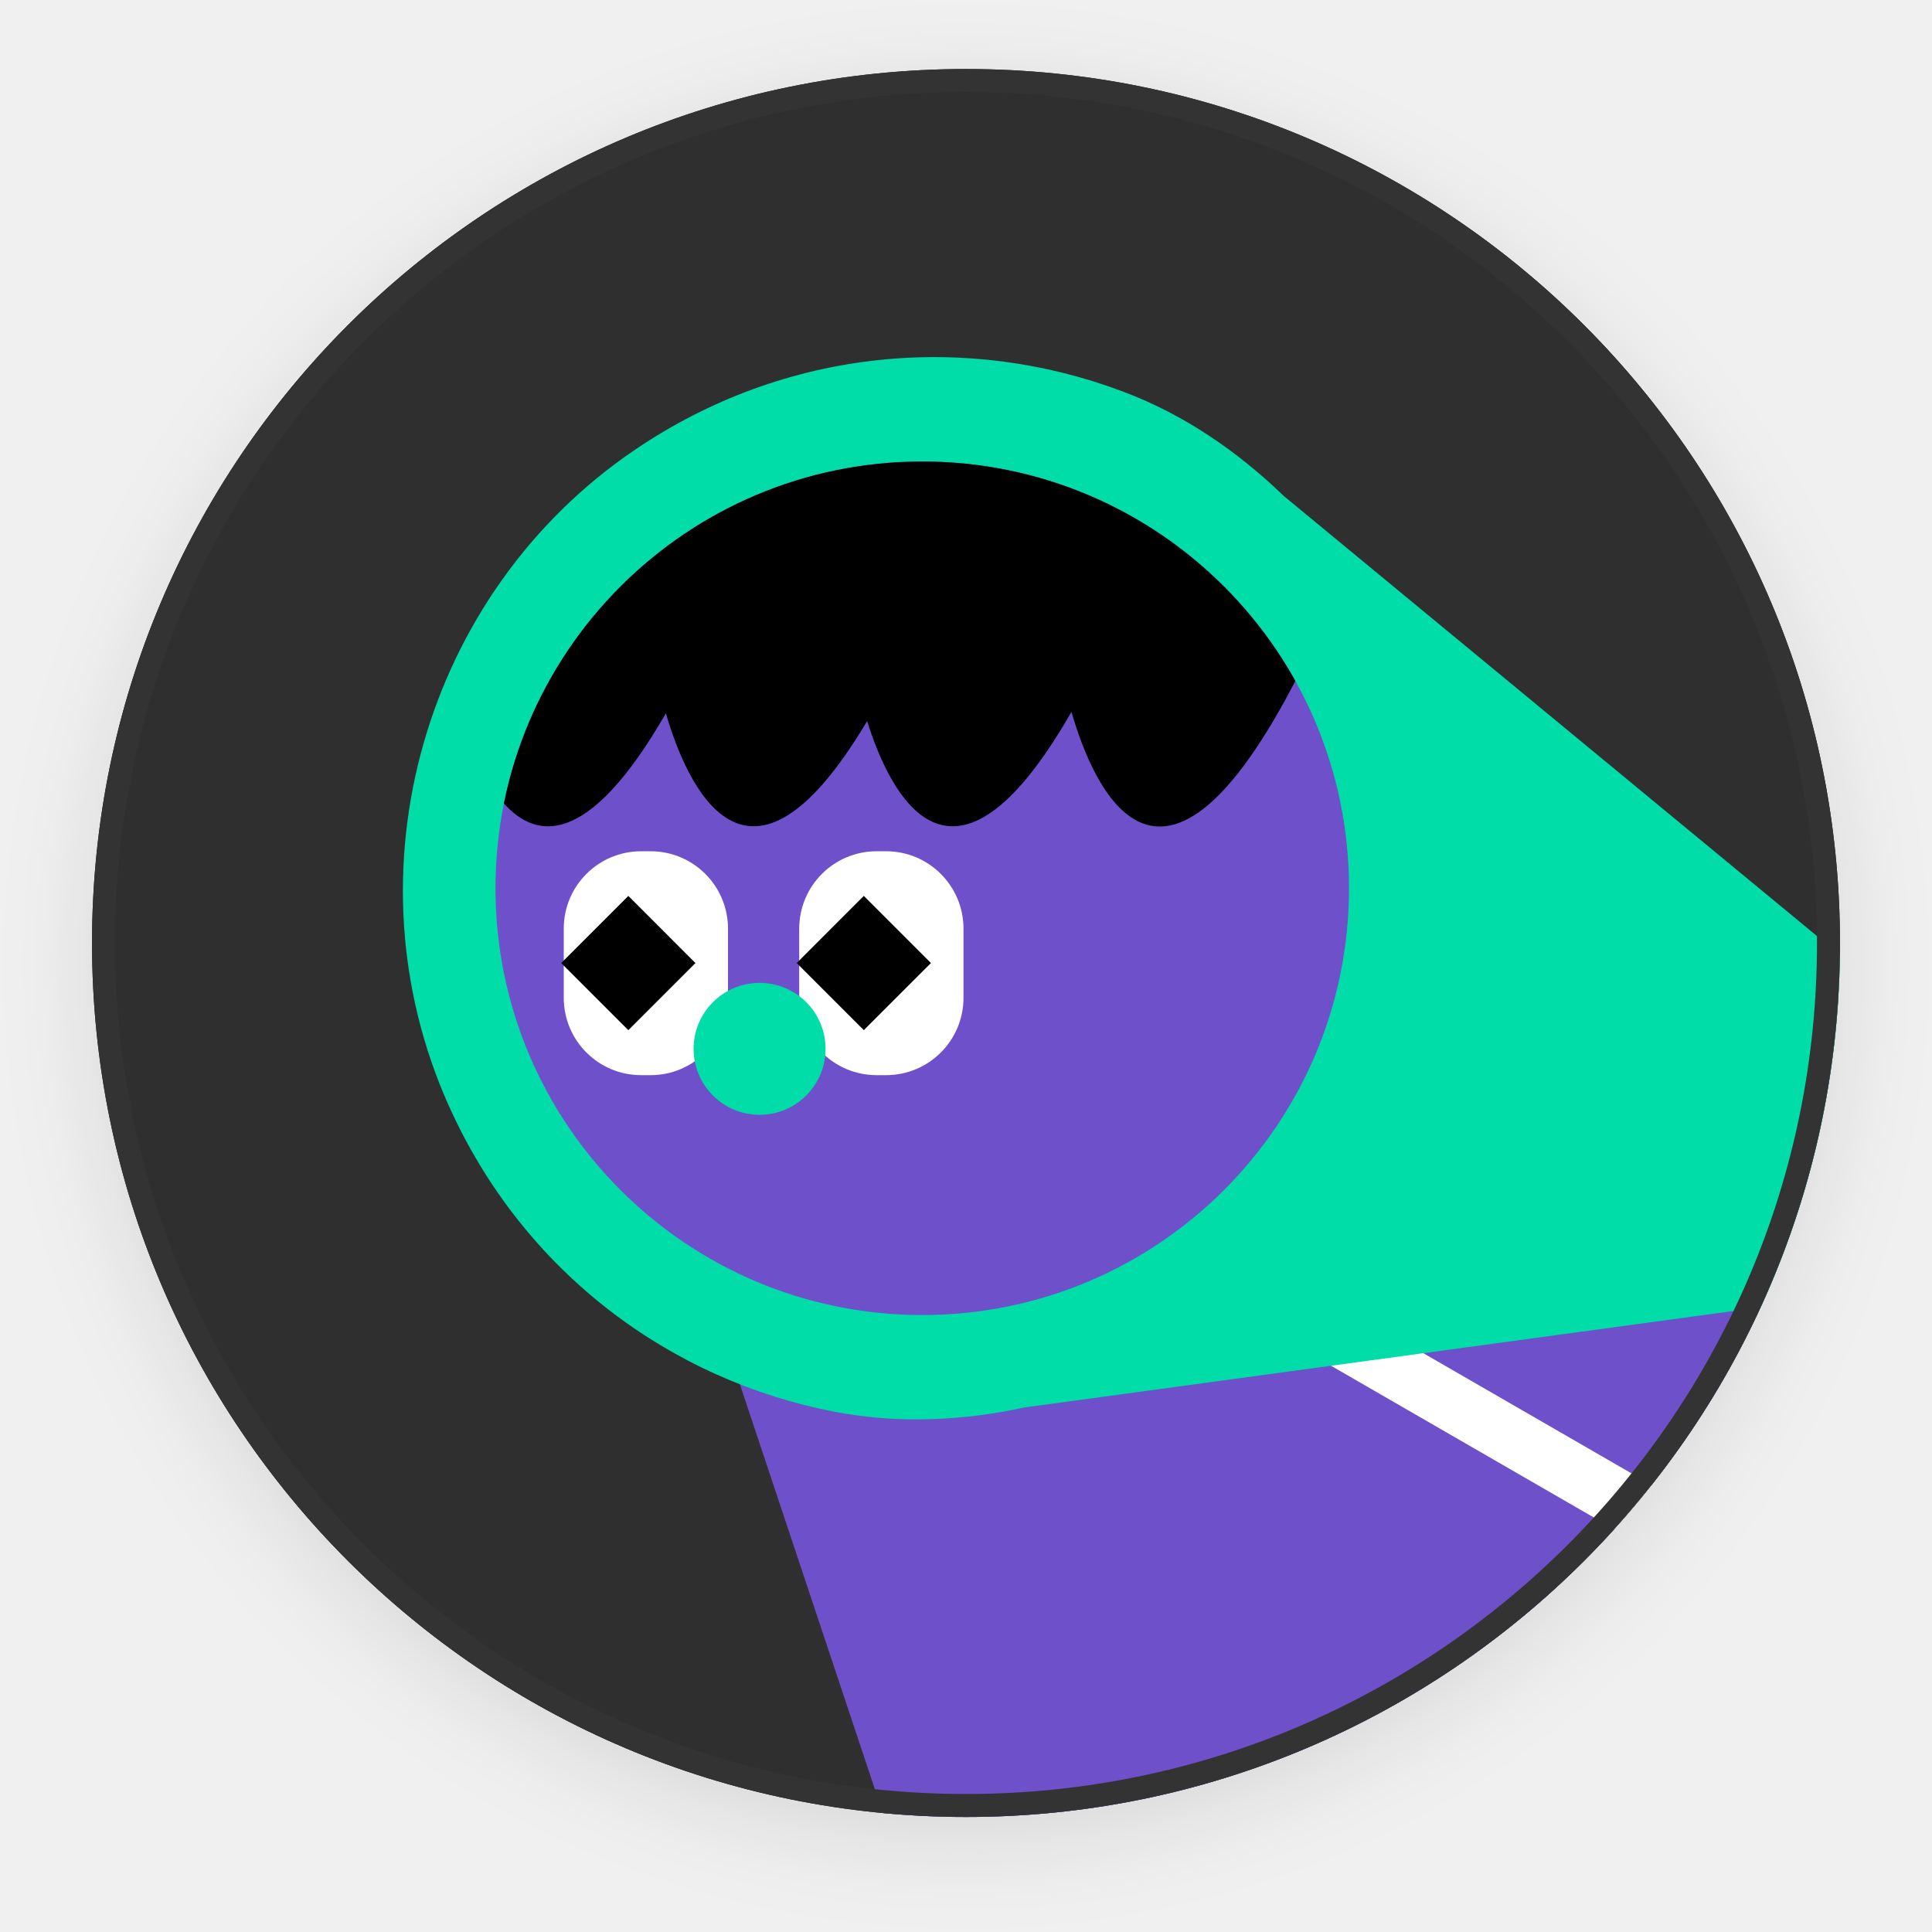
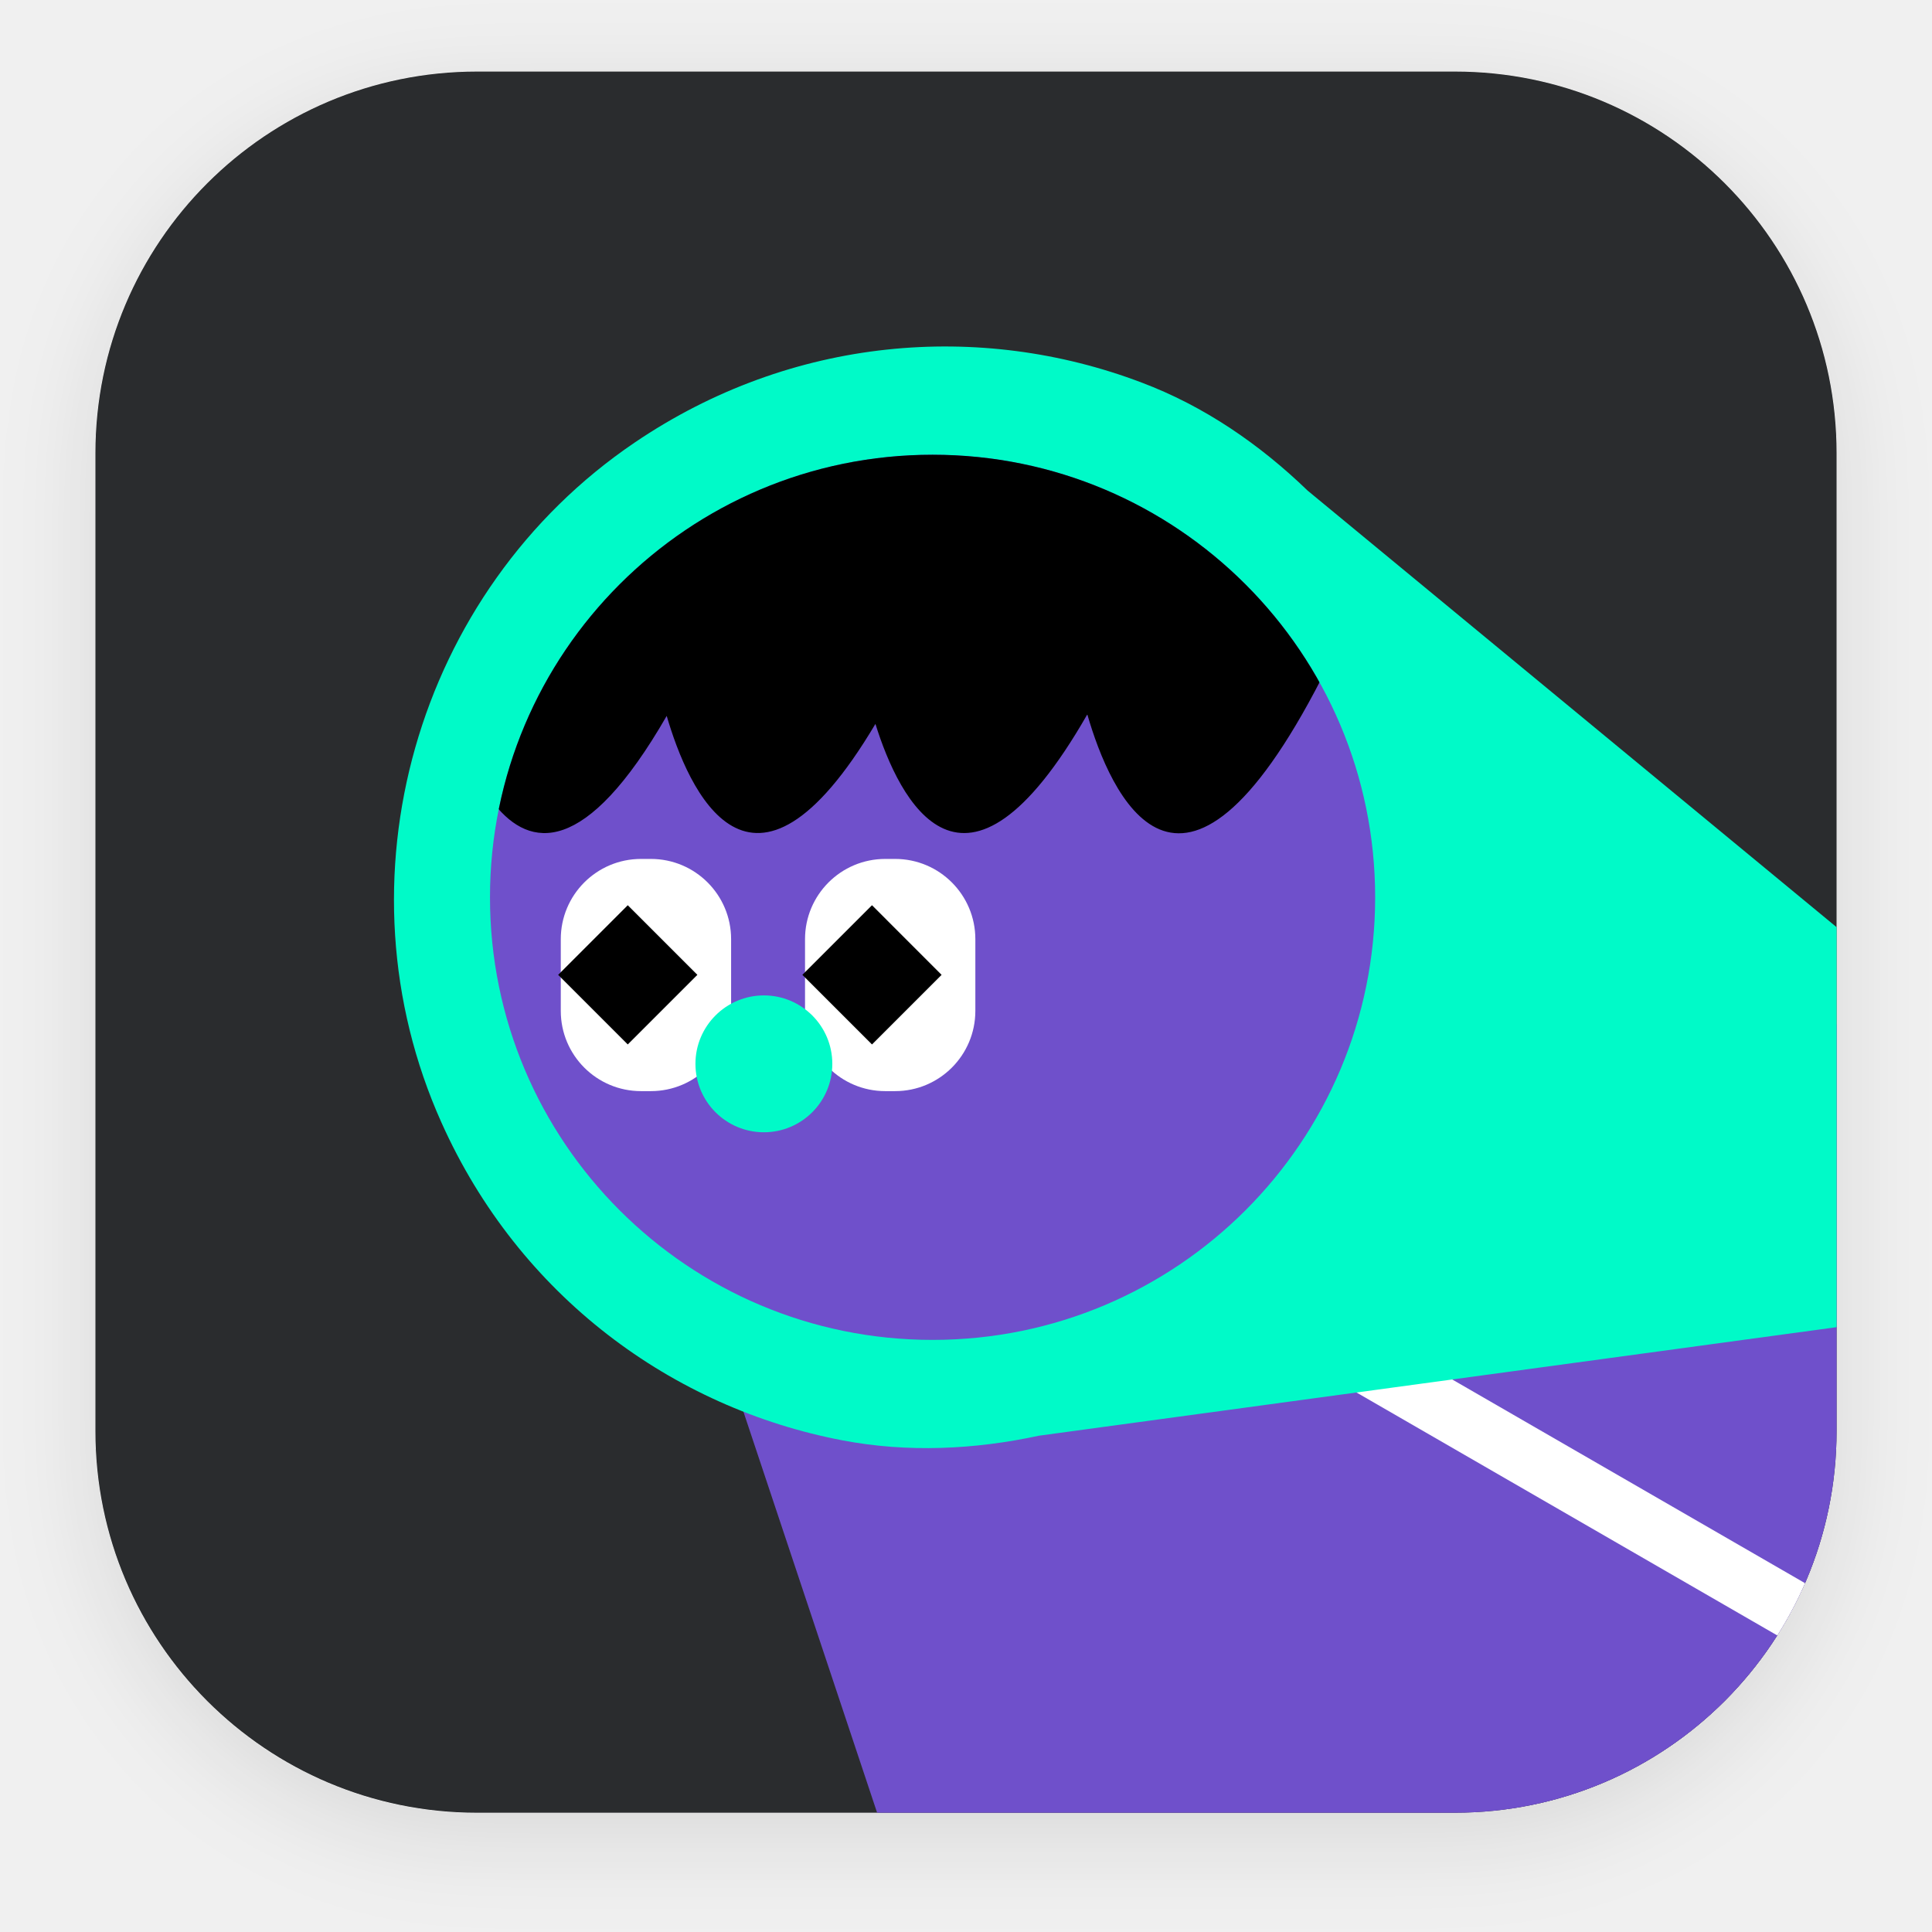
- <svg xmlns="http://www.w3.org/2000/svg" width="84" height="84" viewBox="0 0 84 84" fill="none">
-   <g filter="url(#filter0_d_3619_33029)">
-     <g clip-path="url(#clip0_3619_33029)">
-       <rect x="4" y="3" width="76" height="76" rx="38" fill="#2F2F2F" />
-       <path d="M106.163 34.264L94.581 85.23L41.296 80.599L52.877 89.869L71.517 105.258L50.276 115.215L41.296 80.606H38.976L32.026 59.755L106.163 34.264Z" fill="#6F50CB" />
-       <path d="M79.549 69.033L57.494 56.3L56.254 58.447L78.31 71.181L79.549 69.033Z" fill="white" />
-       <path d="M44.576 61.189L95.443 54.269L55.822 21.569C53.808 19.623 51.474 18.021 48.857 17.037C42.104 14.473 34.2 15.083 27.608 19.554C18.422 25.78 14.966 37.934 19.506 48.059C22.771 55.353 29.203 60.029 36.321 61.388C39.045 61.906 41.86 61.777 44.569 61.189H44.576Z" fill="#00DDA8" />
-       <path d="M40.098 57.176C50.346 57.176 58.653 48.868 58.653 38.62C58.653 28.373 50.346 20.065 40.098 20.065C29.85 20.065 21.543 28.373 21.543 38.62C21.543 48.868 29.85 57.176 40.098 57.176Z" fill="#6F50CB" />
-       <mask id="mask0_3619_33029" style="mask-type:luminance" maskUnits="userSpaceOnUse" x="21" y="20" width="38" height="38">
-         <path d="M40.098 57.176C50.346 57.176 58.653 48.868 58.653 38.62C58.653 28.373 50.346 20.065 40.098 20.065C29.85 20.065 21.543 28.373 21.543 38.62C21.543 48.868 29.85 57.176 40.098 57.176Z" fill="white" />
+ <svg xmlns="http://www.w3.org/2000/svg" width="81" height="81" viewBox="0 0 81 81" fill="none">
+   <g filter="url(#filter0_d_936_11333)">
+     <g clip-path="url(#clip0_936_11333)">
+       <path d="M4 19C4 10.163 11.163 3 20 3H61C69.837 3 77 10.163 77 19V60C77 68.837 69.837 76 61 76H20C11.163 76 4 68.837 4 60V19Z" fill="#2A2C2E" />
+       <path d="M105.163 33.265L93.581 84.231L40.295 79.599L51.877 88.869L70.516 104.258L49.276 114.215L40.295 79.607H37.976L31.025 58.755L105.163 33.265Z" fill="#6F50CB" />
+       <path d="M78.55 68.034L56.494 55.3L55.254 57.447L77.31 70.181L78.55 68.034Z" fill="white" />
+       <path d="M43.577 60.19L94.444 53.269L54.823 20.569C52.809 18.623 50.474 17.021 47.857 16.037C41.105 13.473 33.2 14.084 26.608 18.555C17.422 24.78 13.966 36.934 18.506 47.059C21.771 54.353 28.203 59.03 35.322 60.388C38.045 60.907 40.861 60.777 43.569 60.19H43.577Z" fill="#00FAC8" />
+       <path d="M39.098 56.176C49.346 56.176 57.654 47.868 57.654 37.621C57.654 27.373 49.346 19.065 39.098 19.065C28.85 19.065 20.543 27.373 20.543 37.621C20.543 47.868 28.85 56.176 39.098 56.176Z" fill="#6F50CB" />
+       <mask id="mask0_936_11333" style="mask-type:luminance" maskUnits="userSpaceOnUse" x="20" y="19" width="38" height="38">
+         <path d="M39.098 56.176C49.346 56.176 57.654 47.868 57.654 37.621C57.654 27.373 49.346 19.065 39.098 19.065C28.85 19.065 20.543 27.373 20.543 37.621C20.543 47.868 28.85 56.176 39.098 56.176Z" fill="white" />
      </mask>
-       <g mask="url(#mask0_3619_33029)">
-         <path d="M56.219 24.681L47.934 19.142L29.79 20.401L21.726 29.534L19.643 29.556C19.643 29.556 22.13 42.863 28.951 31.014C29.844 34.073 32.468 40.162 37.702 31.349C38.694 34.531 41.387 40.009 46.575 30.968H46.591C47.529 34.211 50.444 41.047 56.41 29.434L56.219 24.674V24.681Z" fill="black" />
+       <g mask="url(#mask0_936_11333)">
+         <path d="M55.22 23.682L46.934 18.143L28.791 19.401L20.726 28.534L18.644 28.557C18.644 28.557 21.131 41.863 27.952 30.014C28.844 33.074 31.469 39.162 36.703 30.35C37.695 33.532 40.388 39.01 45.576 29.968H45.591C46.53 33.211 49.444 40.047 55.411 28.435L55.22 23.674V23.682Z" fill="black" />
      </g>
-       <path d="M28.287 37.011H27.875C26.017 37.011 24.511 38.517 24.511 40.376V43.382C24.511 45.24 26.017 46.746 27.875 46.746H28.287C30.145 46.746 31.652 45.24 31.652 43.382V40.376C31.652 38.517 30.145 37.011 28.287 37.011Z" fill="white" />
-       <path d="M30.237 41.872L27.319 38.953L24.4 41.872L27.319 44.79L30.237 41.872Z" fill="black" />
-       <path d="M38.526 37.011H38.114C36.256 37.011 34.749 38.517 34.749 40.376V43.382C34.749 45.24 36.256 46.746 38.114 46.746H38.526C40.384 46.746 41.891 45.24 41.891 43.382V40.376C41.891 38.517 40.384 37.011 38.526 37.011Z" fill="white" />
-       <path d="M40.476 41.871L37.557 38.952L34.639 41.871L37.557 44.789L40.476 41.871Z" fill="black" />
-       <path d="M33.025 48.47C34.609 48.47 35.894 47.186 35.894 45.602C35.894 44.017 34.609 42.733 33.025 42.733C31.441 42.733 30.156 44.017 30.156 45.602C30.156 47.186 31.441 48.47 33.025 48.47Z" fill="#00DDA8" />
+       <path d="M27.287 36.011H26.875C25.017 36.011 23.511 37.517 23.511 39.375V42.382C23.511 44.24 25.017 45.746 26.875 45.746H27.287C29.146 45.746 30.652 44.24 30.652 42.382V39.375C30.652 37.517 29.146 36.011 27.287 36.011Z" fill="white" />
+       <path d="M29.238 40.871L26.319 37.952L23.401 40.871L26.319 43.789L29.238 40.871Z" fill="black" />
+       <path d="M37.528 36.011H37.116C35.257 36.011 33.751 37.517 33.751 39.375V42.382C33.751 44.24 35.257 45.746 37.116 45.746H37.528C39.386 45.746 40.892 44.24 40.892 42.382V39.375C40.892 37.517 39.386 36.011 37.528 36.011Z" fill="white" />
+       <path d="M39.477 40.871L36.559 37.952L33.64 40.871L36.559 43.789L39.477 40.871Z" fill="black" />
+       <path d="M32.026 47.471C33.61 47.471 34.895 46.187 34.895 44.602C34.895 43.018 33.61 41.733 32.026 41.733C30.442 41.733 29.157 43.018 29.157 44.602C29.157 46.187 30.442 47.471 32.026 47.471Z" fill="#00FAC8" />
    </g>
-     <rect x="4.5" y="3.5" width="75" height="75" rx="37.5" stroke="#333333" />
  </g>
  <defs>
-     <filter id="filter0_d_3619_33029" x="0" y="0" width="84" height="84" filterUnits="userSpaceOnUse" color-interpolation-filters="sRGB">
+     <filter id="filter0_d_936_11333" x="0" y="0" width="81" height="81" filterUnits="userSpaceOnUse" color-interpolation-filters="sRGB">
      <feFlood flood-opacity="0" result="BackgroundImageFix" />
      <feColorMatrix in="SourceAlpha" type="matrix" values="0 0 0 0 0 0 0 0 0 0 0 0 0 0 0 0 0 0 127 0" result="hardAlpha" />
      <feOffset dy="1" />
      <feGaussianBlur stdDeviation="2" />
      <feComposite in2="hardAlpha" operator="out" />
      <feColorMatrix type="matrix" values="0 0 0 0 0 0 0 0 0 0 0 0 0 0 0 0 0 0 0.1 0" />
-       <feBlend mode="normal" in2="BackgroundImageFix" result="effect1_dropShadow_3619_33029" />
-       <feBlend mode="normal" in="SourceGraphic" in2="effect1_dropShadow_3619_33029" result="shape" />
+       <feBlend mode="normal" in2="BackgroundImageFix" result="effect1_dropShadow_936_11333" />
+       <feBlend mode="normal" in="SourceGraphic" in2="effect1_dropShadow_936_11333" result="shape" />
    </filter>
-     <clipPath id="clip0_3619_33029">
-       <rect x="4" y="3" width="76" height="76" rx="38" fill="white" />
+     <clipPath id="clip0_936_11333">
+       <path d="M4 19C4 10.163 11.163 3 20 3H61C69.837 3 77 10.163 77 19V60C77 68.837 69.837 76 61 76H20C11.163 76 4 68.837 4 60V19Z" fill="white" />
    </clipPath>
  </defs>
</svg>
